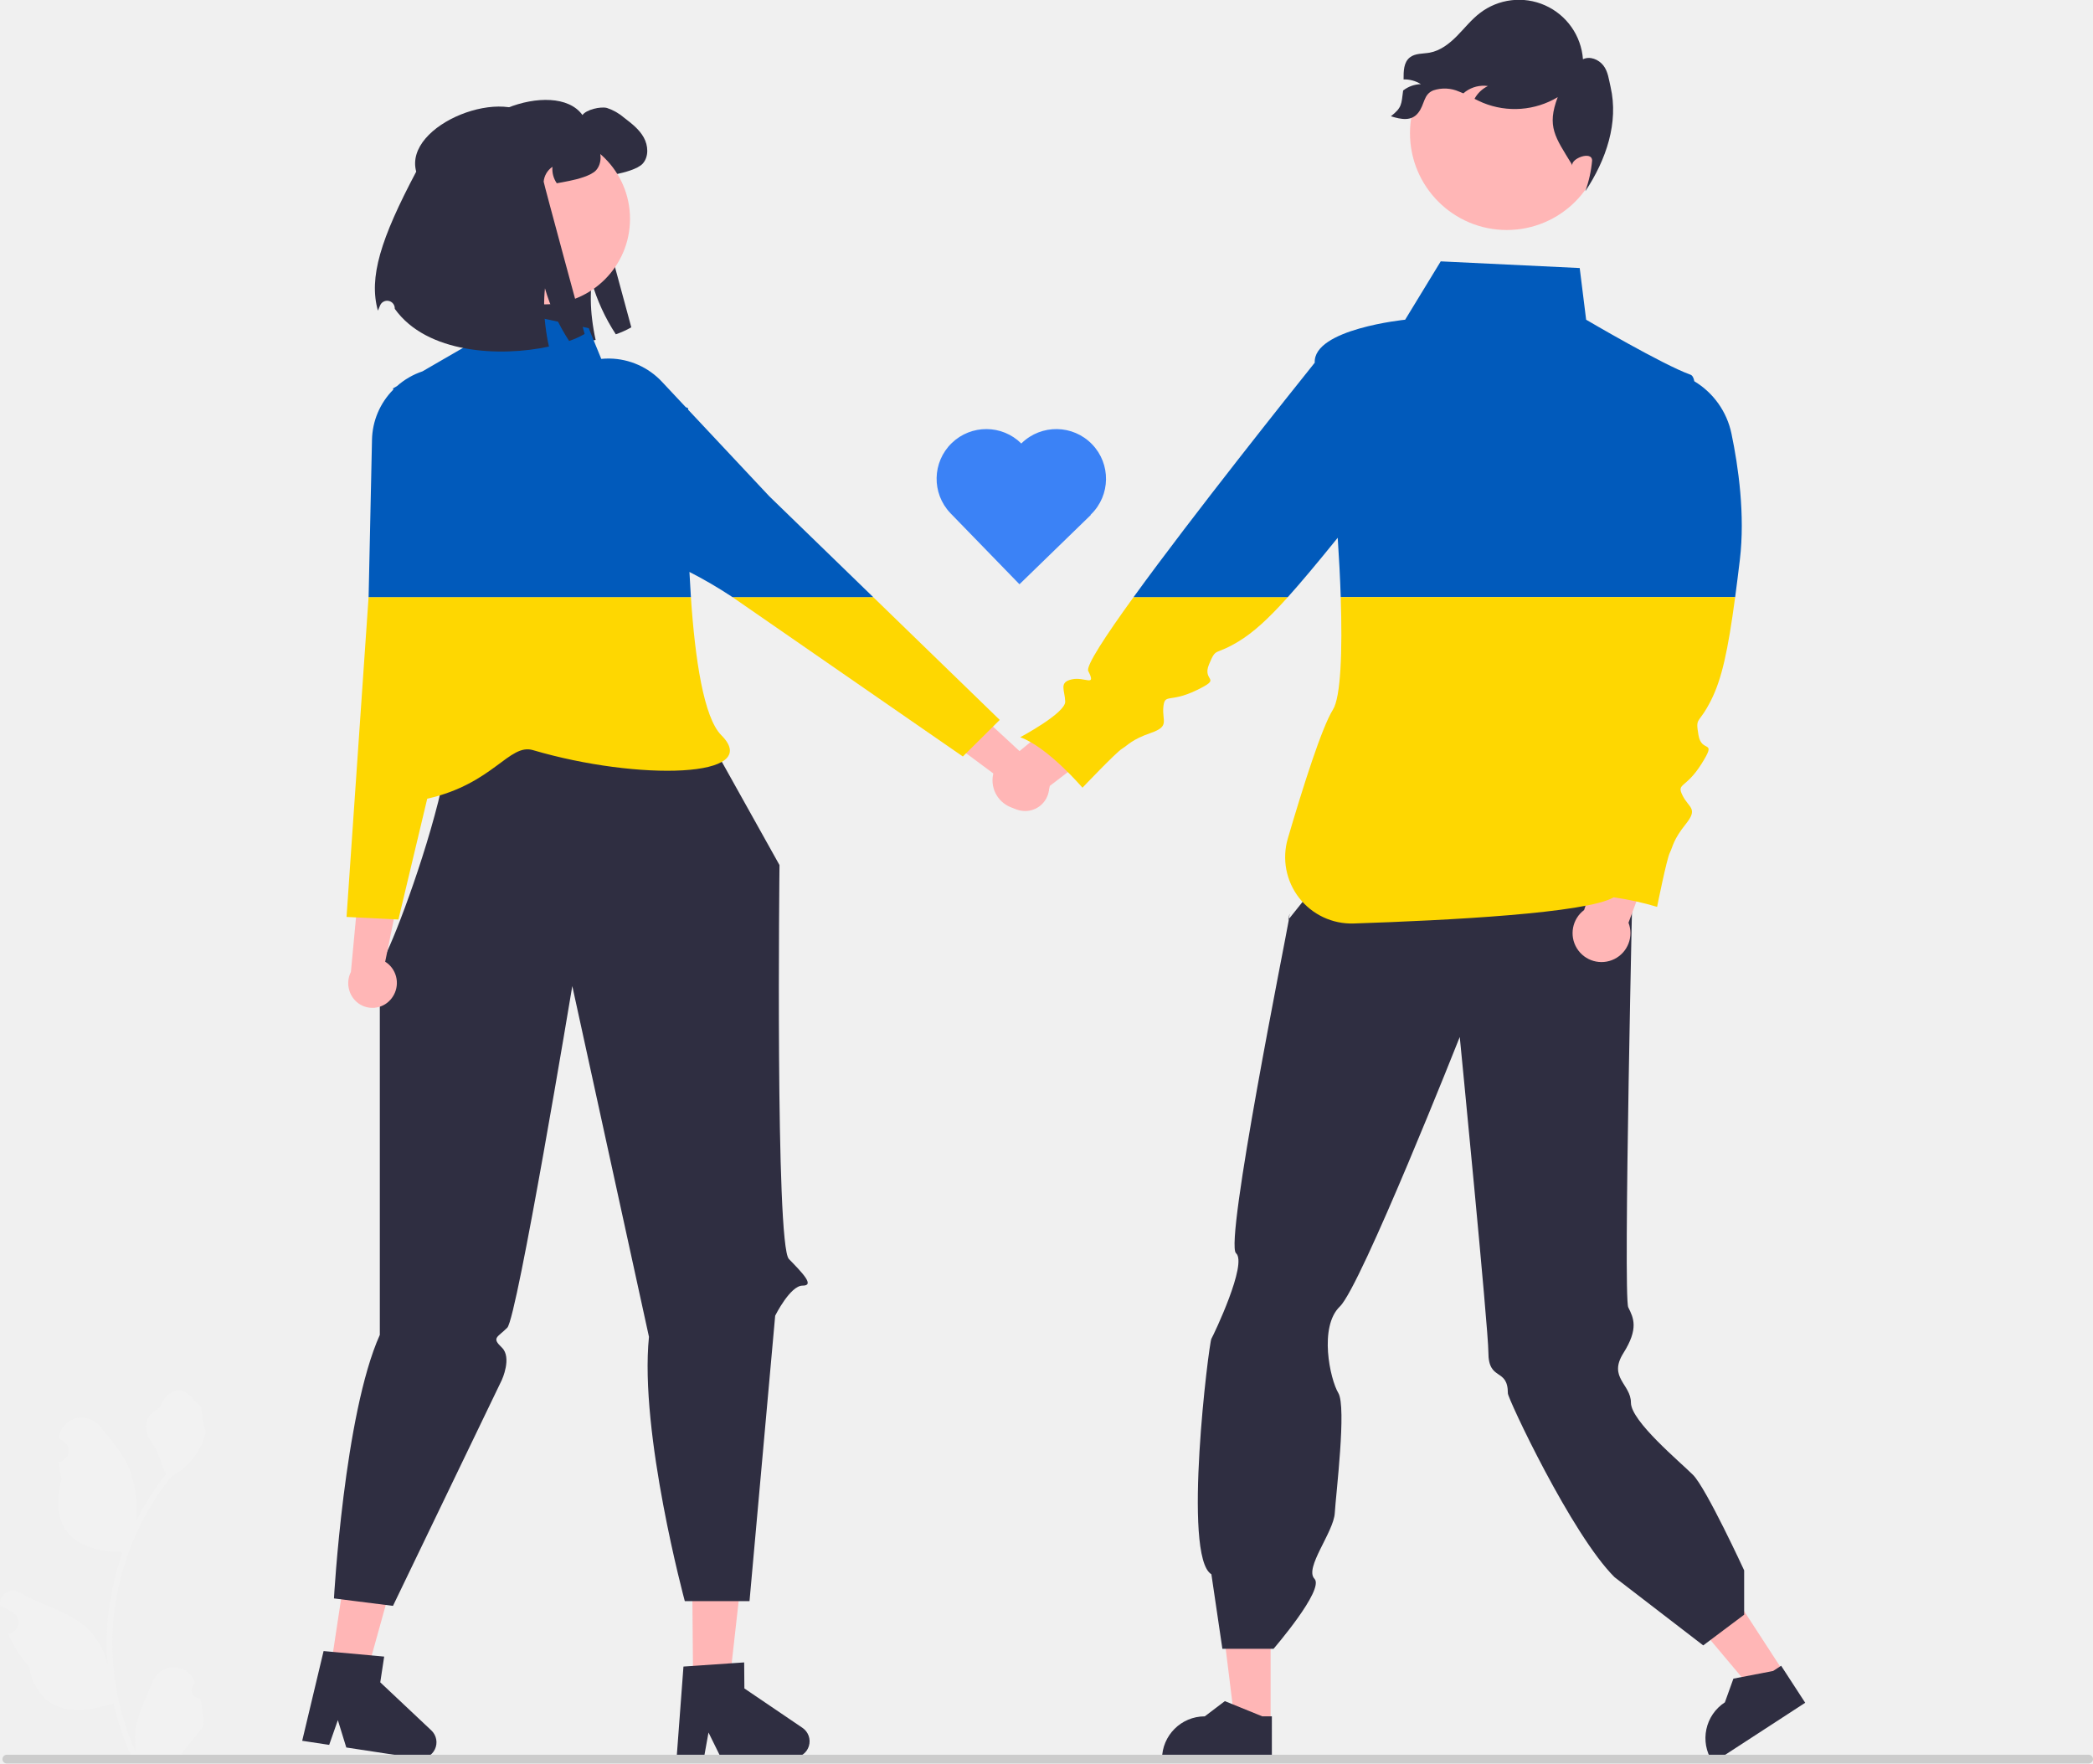
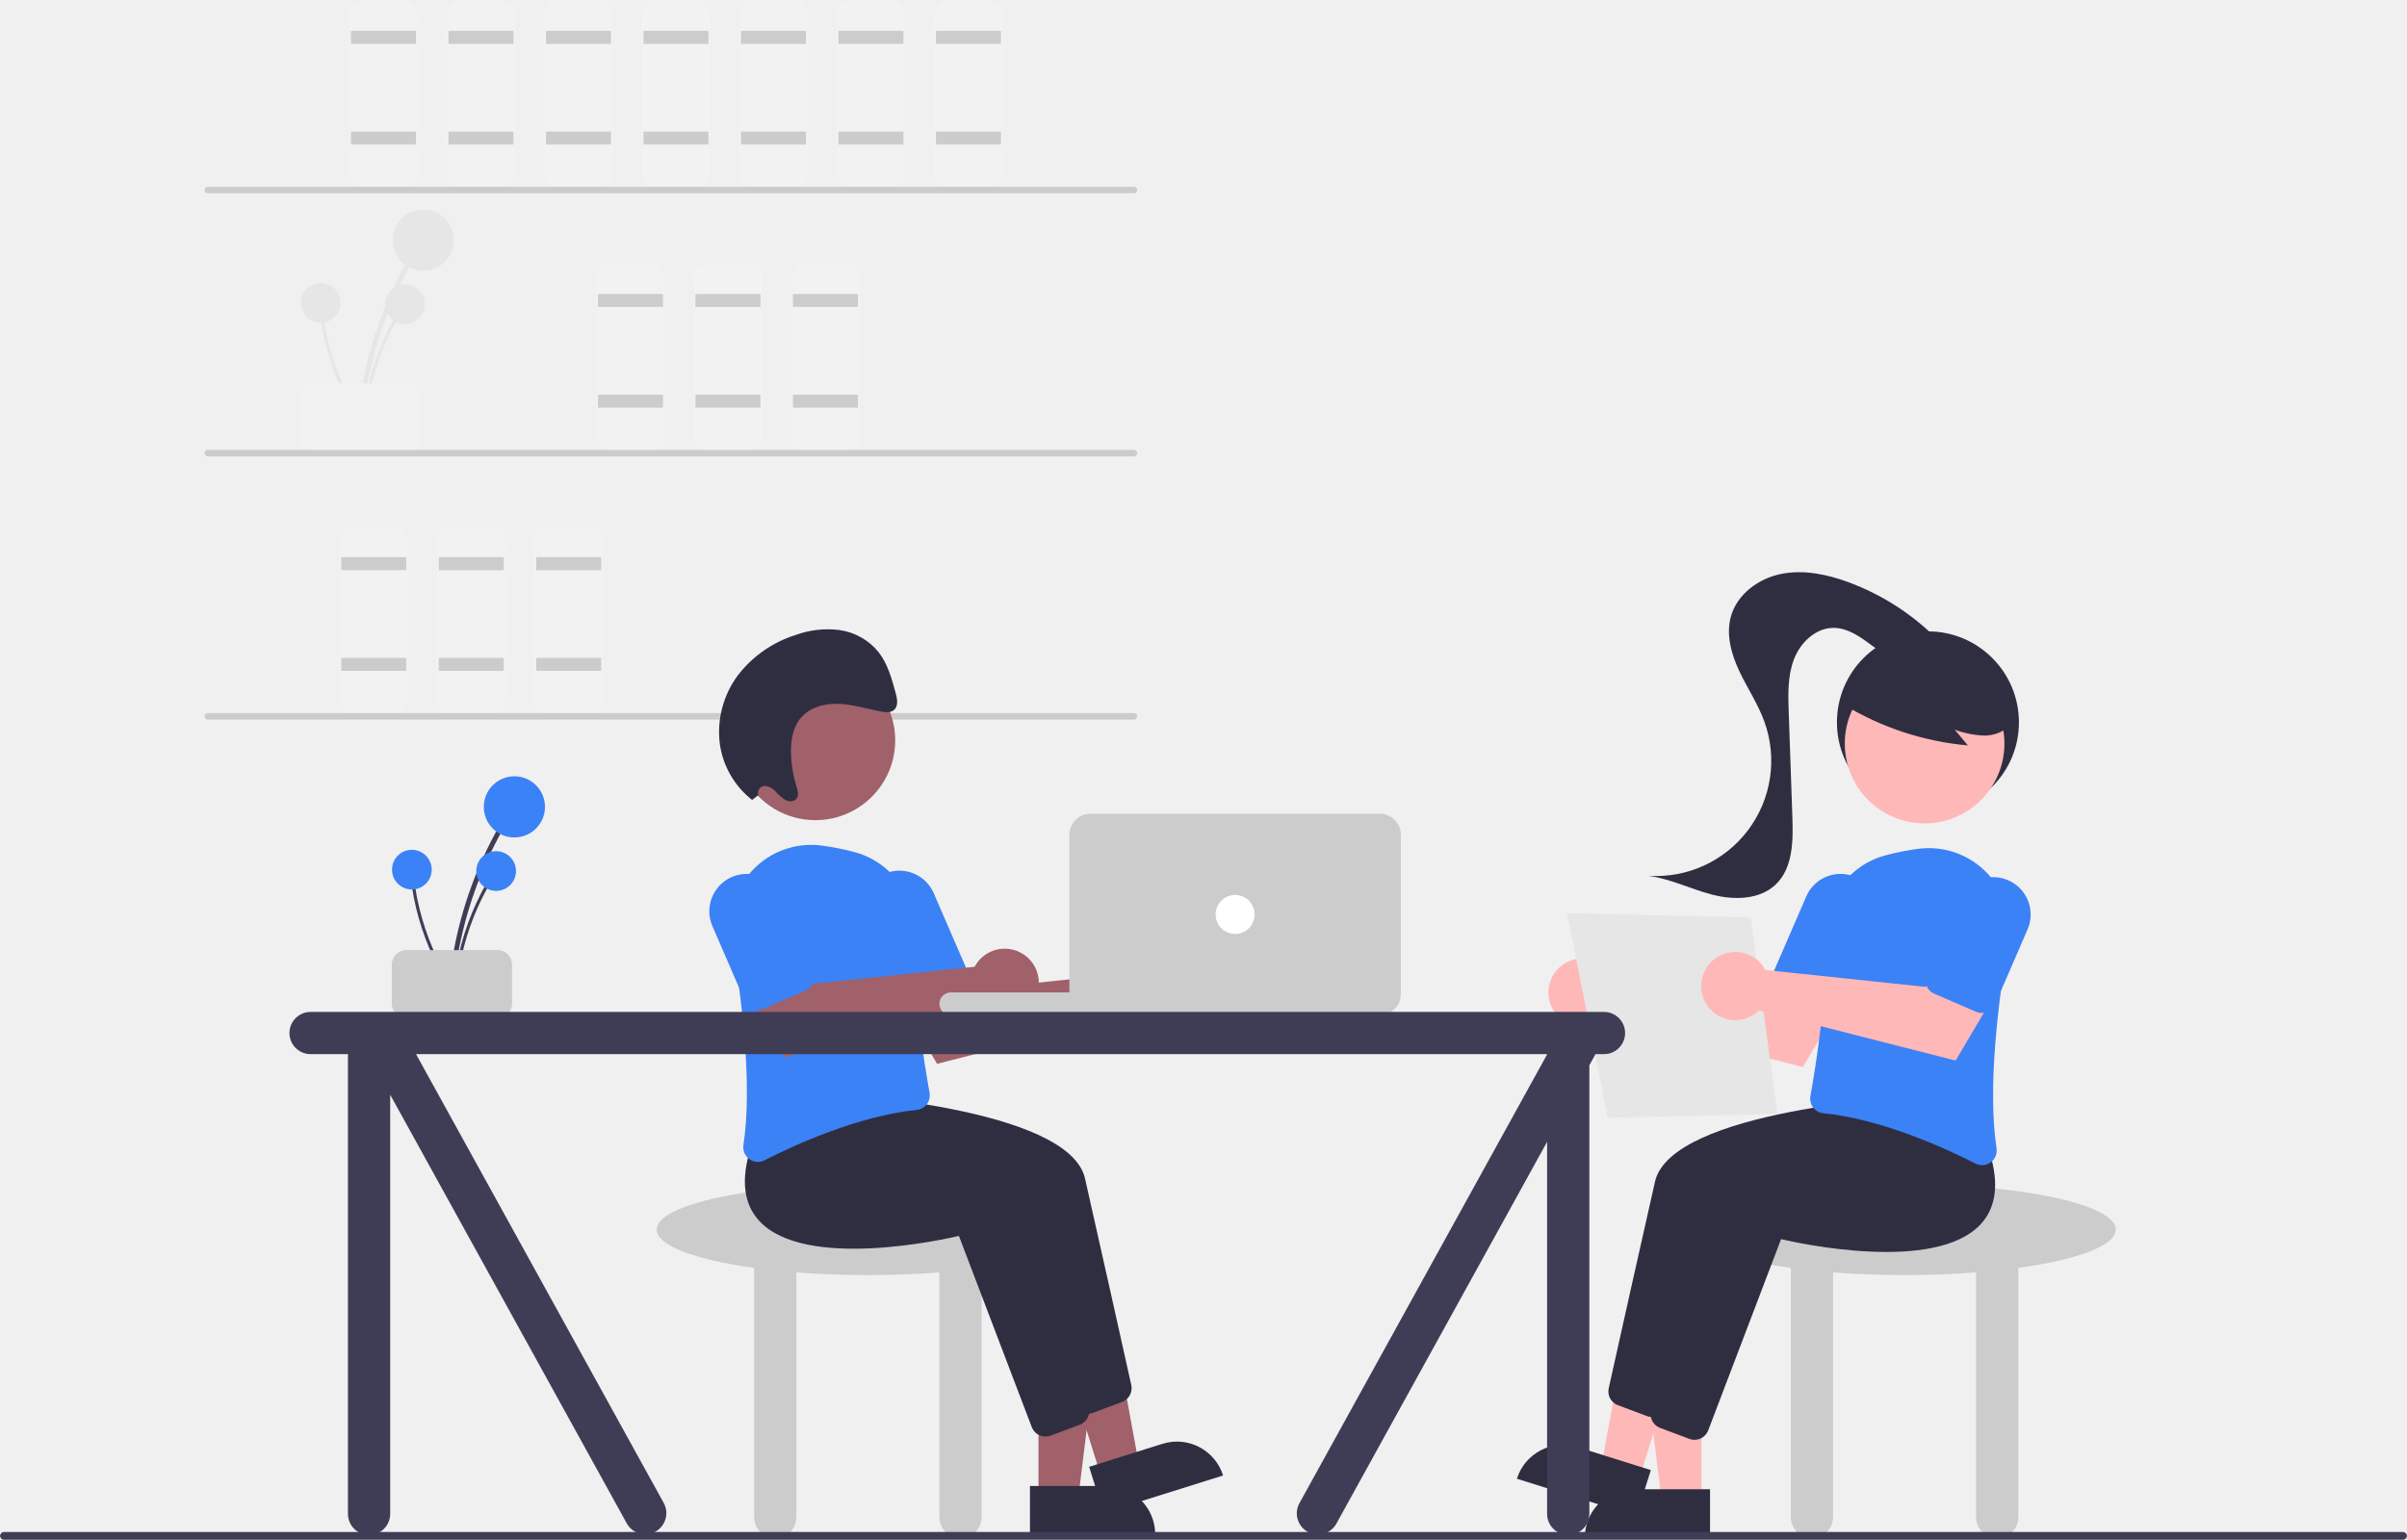
- <svg xmlns="http://www.w3.org/2000/svg" data-name="Layer 1" width="567.338" height="478.016" viewBox="0 0 567.338 478.016">
-   <path d="M441.806,255.712c-3.529-12.867,24.936-23.901,32.41-13.539,1.039-1.473,4.881-2.368,6.643-1.916a13.744,13.744,0,0,1,4.691,2.675c1.988,1.527,4.049,3.109,5.269,5.305,1.229,2.187,1.419,5.17-.235,7.068-1.311,1.509-5.179,2.485-7.149,2.883-1.374.28-2.531.506-3.525.669a6.739,6.739,0,0,1-1.175-4.456,5.47,5.47,0,0,0-2.386,4.013c-.027.334,11.108,41.304,11.108,41.304a24.287,24.287,0,0,1-4.203,1.889,52.848,52.848,0,0,1-6.553-14.28,45.762,45.762,0,0,0,.127,10.168,55.948,55.948,0,0,0,.958,5.631c-13.232,2.856-33.133,1.916-41.792-10.231l-.004-.151a2.067,2.067,0,0,0-3.993-.721c-.21.536-.403 1-.576,1.369C428.9,284.371,432.163,273.932,441.806,255.712Z" transform="translate(-316.3312 -210.9919)" fill="#2f2e41" />
-   <polygon points="187.875 456.283 197.734 456.2 202.098 417.287 187.548 417.41 187.875 456.283" fill="#ffb6b6" />
-   <path d="M533.853,679.343,518.108,668.663l-.059-7.055-3.386.227-10.496.724-2.573.171-1.868,24.935,7.396-.067,1.26-6.991,3.431,6.956,19.601-.164a4.408,4.408,0,0,0,2.439-8.055Z" transform="translate(-316.3312 -210.9919)" fill="#2f2e41" />
-   <polygon points="89.571 452.439 99.318 453.92 109.798 416.192 95.412 414.006 89.571 452.439" fill="#ffb6b6" />
-   <path d="M433.261,680.048l-13.853-13.042,1.06-6.975-3.379-.313-10.477-.95-2.568-.239-5.798,24.323,7.313,1.107,2.353-6.703,2.285,7.412,19.379,2.947a4.408,4.408,0,0,0,3.685-7.566Z" transform="translate(-316.3312 -210.9919)" fill="#2f2e41" />
-   <path d="M499.672,395.413l27.953,50.064s-1.166,102.965,2.549,106.784,7.078,7.244,3.715,7.213-7.434,8.153-7.434,8.153l-6.957,77.364h-17.543s-12.344-45.623-9.713-71.64l-20.782-95.077S456.528,568.188,453.837,570.879s-4.314,2.672-1.484,5.372,0,8.808,0,8.808l-29.498,61.221-16-2.018s2.774-49.979,12.433-71.435V471.432c-.728,8.693,33.303-79.296,12.493-72.691C438.365,396.651,499.672,395.413,499.672,395.413Z" transform="translate(-316.3312 -210.9919)" fill="#2f2e41" />
-   <path d="M422.318,481.805a6.821,6.821,0,0,0-.702-9.488,6.544,6.544,0,0,0-.876-.634l4.751-23.317-10.984-6.574-3.055,32.646a6.802,6.802,0,0,0,1.568,8.155,6.51,6.51,0,0,0,9.183-.651Q422.262,481.874,422.318,481.805Z" transform="translate(-316.3312 -210.9919)" fill="#ffb6b6" />
-   <path d="M593.233,430.754a6.821,6.821,0,0,1-5.816-7.529,6.543,6.543,0,0,1,.228-1.057l-19.113-14.177,3.782-12.229,24.082,22.251a6.802,6.802,0,0,1,4.281,7.116,6.51,6.51,0,0,1-7.268,5.651Q593.321,430.767,593.233,430.754Z" transform="translate(-316.3312 -210.9919)" fill="#ffb6b6" />
-   <circle cx="147.594" cy="59.322" r="23.183" fill="#ffb6b6" />
-   <path d="M437.826,245.399" transform="translate(-316.3312 -210.9919)" fill="#2f2e41" />
-   <polygon points="483.533 453.271 475.415 458.549 451.193 429.75 463.174 421.96 483.533 453.271" fill="#ffb6b6" />
-   <path d="M805.657,672.546,780.694,688.777l-.205-.316a11.59,11.59,0,0,1,3.398-16.034l.001-0,2.31-6.424,10.757-2.072,2.179-1.417Z" transform="translate(-316.3312 -210.9919)" fill="#2f2e41" />
-   <polygon points="344.417 467.102 334.734 467.101 330.128 429.753 344.419 429.754 344.417 467.102" fill="#ffb6b6" />
-   <path d="M661.089,688.195l-29.776-.001v-.377a11.59,11.59,0,0,1,11.59-11.589h.001l5.439-4.126,10.148,4.127,2.599 0Z" transform="translate(-316.3312 -210.9919)" fill="#2f2e41" />
-   <path d="M760.974,447.632l-86.829,1.909-8.607,10.758s.744-3.793.082.373-17.414,87.23-14.247,90.016-6.004,22.02-6.678,23.193-7.933,59.07,0,63.831l2.98,20.209h13.866s13.891-16.075,11.095-18.989,5.2-12.604,5.505-17.8,3.225-28.764.963-32.542-5.319-17.96.418-23.458,32.498-73.057,32.498-73.057,7.776,79.202,7.758,85.421c-.024,8.088,5.287,4.085,5.287,11.185,0,1.434,17.294,38.303,28.916,49.827l24.035,18.488,11.093-8.32v-12.018s-10.28-22.298-13.866-25.884-16.827-14.563-16.827-19.584-6.233-6.77-2.041-13.426,2.758-9.525,1.324-12.394,1.286-120.415,1.286-120.415Z" transform="translate(-316.3312 -210.9919)" fill="#2f2e41" />
-   <circle cx="408.437" cy="36.107" r="26.238" fill="#ffb6b6" />
-   <path d="M745.729,457.66l7.386-22.233,13.289,2.447-8.645,23.228a7.843,7.843,0,1,1-12.03-3.442Z" transform="translate(-316.3312 -210.9919)" fill="#ffb6b6" />
-   <path d="M592.555,414.694l18.096-14.878,9.942,9.152L600.901,424.017a7.843,7.843,0,1,1-8.346-9.323Z" transform="translate(-316.3312 -210.9919)" fill="#ffb6b6" />
-   <path d="M693.353,242.509c2.829.878,5.556,1.396,7.395-.924s1.359-4.973,4.095-6.092a9.679,9.679,0,0,1,6.989.324c.398.148.786.314,1.165.481.213-.185.425-.36.656-.527a8.337,8.337,0,0,1,6-1.461,8.18,8.18,0,0,0-3.633,3.467c.758.379,1.525.758,2.302,1.082a22.697,22.697,0,0,0,20.254-1.535c-3.032,7.987-.675,10.834,3.772,18.128l.176.425c-.444-1.913,5.371-4.123,5.371-1.35a33.125,33.125,0,0,1-1.849,8.32c5.704-8.588,9.069-18.636,6.859-28.278-.471-2.024-.684-4.197-1.969-5.842-1.285-1.636-3.651-2.598-5.519-1.673a17.396,17.396,0,0,0-27.992-12.48c-2.311,1.784-4.132,4.123-6.194,6.203s-4.502,3.975-7.386,4.493c-1.83.324-3.892.129-5.352,1.285-1.692,1.34-1.71,3.698-1.701,5.963a8.327,8.327,0,0,1,4.687,1.285,8.148,8.148,0,0,0-4.733,1.664.508.508,0,0,0-.074.055C696.172,239.328,696.375,240.133,693.353,242.509Z" transform="translate(-316.3312 -210.9919)" fill="#2f2e41" />
-   <path d="M370.59,671.321a2.269,2.269,0,0,1-1.645-3.933l.155-.618q-.031-.074-.062-.148a6.094,6.094,0,0,0-11.241.042c-1.839,4.428-4.179,8.864-4.756,13.546a18.029,18.029,0,0,0,.316,6.2,72.281,72.281,0,0,1-6.575-30.021,69.764,69.764,0,0,1,.433-7.783q.358-3.178.995-6.31a73.119,73.119,0,0,1,14.5-30.99,19.459,19.459,0,0,0,8.093-8.397,14.843,14.843,0,0,0,1.35-4.056c-.394.052-1.486-5.949-1.188-6.317-.549-.833-1.532-1.247-2.131-2.06-2.982-4.043-7.091-3.337-9.236,2.157-4.582,2.313-4.627,6.148-1.815,9.837,1.789,2.347,2.035,5.522,3.604,8.035-.162.207-.329.407-.491.614a73.591,73.591,0,0,0-7.681,12.169,30.592,30.592,0,0,0-1.826-14.21c-1.748-4.217-5.025-7.769-7.91-11.415a6.279,6.279,0,0,0-11.184,3.083q-.009.081-.017.161.643.363,1.259.77a3.078,3.078,0,0,1-1.241,5.602l-.063.01a30.626,30.626,0,0,0,.807,4.579c-3.702,14.316,4.29,19.53,15.701,19.764.252.129.497.258.749.381a75.115,75.115,0,0,0-4.043,19.028,71.243,71.243,0,0,0,.052,11.503l-.019-.136a18.826,18.826,0,0,0-6.427-10.87c-4.946-4.063-11.933-5.559-17.268-8.824a3.533,3.533,0,0,0-5.411,3.437l.022.143a20.677,20.677,0,0,1,2.319,1.117q.643.363,1.259.77a3.078,3.078,0,0,1-1.241,5.602l-.063.01c-.045.006-.084.013-.129.019a30.654,30.654,0,0,0,5.639,8.829c2.315,12.497,12.256,13.683,22.89,10.044h.006a75.093,75.093,0,0,0,5.044,14.726h18.02c.065-.2.123-.407.181-.607a20.474,20.474,0,0,1-4.986-.297c1.337-1.641,2.674-3.294,4.011-4.935a1.121,1.121,0,0,0,.084-.097c.678-.84,1.363-1.673,2.041-2.512l0-.001a29.99,29.99,0,0,0-.879-7.64Z" transform="translate(-316.3312 -210.9919)" fill="#f2f2f2" />
-   <path d="M316.999,687.818a1.186,1.186,0,0,0,1.19,1.19h564.29a1.19,1.19,0,1,0,0-2.38h-564.29A1.187,1.187,0,0,0,316.999,687.818Z" transform="translate(-316.3312 -210.9919)" fill="#ccc" />
-   <path d="M503.213,366.022c.111,2.279.242,4.56.394,6.82h11.261l-.161-.111A121.192,121.192,0,0,0,503.213,366.022Z" transform="translate(-316.3312 -210.9919)" fill="none" />
-   <path d="M410.267,459.537l14.065.698,7.806-32.744c17.946-4.035,22.203-15.069,28.655-13.17,28.622,8.426,62.638,7.533,51.062-4.042-4.746-4.746-7.11-20.5-8.248-37.437h-87.366Z" transform="translate(-316.3312 -210.9919)" fill="#fed701" />
-   <polygon points="198.537 161.851 260.993 205.057 270.992 195.141 236.689 161.851 198.537 161.851" fill="#fed701" />
-   <path d="M524.86,345.514,502.855,322.038c.007-.246.012-.386.012-.386l-.671-.317-6.401-6.829a19.867,19.867,0,0,0-14.211-6.326,20.389,20.389,0,0,0-2.273.092l-3.397-8.322-28.416-6.028-5.642,11.357-11.017,6.378a19.901,19.901,0,0,0-6.907,3.999l-1.076.623.08.327a19.838,19.838,0,0,0-5.77,13.604l-.914,42.49-.01.142h87.366c-.152-2.26-.283-4.541-.394-6.82a121.192,121.192,0,0,1,11.495,6.709l.161.111h38.152Z" transform="translate(-316.3312 -210.9919)" fill="#015abb" />
-   <path d="M611.318,392.877c2.271,4.488-.919,1.46-4.488,2.271-3.569.811-1.839,2.92-1.758,6.029s-12.194,9.652-12.194,9.652c7.489,2.677,16.87,13.681,16.87,13.681s9.085-9.571,10.734-10.571c1.649-1,2.569-2.46,7.787-4.272,5.218-1.811,3.028-3.19,3.407-7.029.379-3.839,1.649-1,8.976-4.542s1.379-2.19,3.407-7.029c2.028-4.84,1.379-2.19,7.976-6.191,3.965-2.405,7.904-5.937,13.384-12.033H623.607C615.895,383.496,610.644,391.544,611.318,392.877Z" transform="translate(-316.3312 -210.9919)" fill="#fed701" />
-   <path d="M787.938,362.778c1.465-12.211-.388-25.251-2.272-34.267a21.716,21.716,0,0,0-10.058-14.167c-.191-.979-.531-1.606-1.052-1.791-7.458-2.651-28.277-14.899-28.277-14.899l-1.745-14.006L706.86,281.837l-9.64,15.816s-24.972,2.51-24.509,11.652c-6.048,7.543-32.968,41.249-49.104,63.538h41.813c3.637-4.046,7.953-9.219,13.41-15.949.037-.046.072-.093.109-.139.367,5.456.649,10.914.817,16.088H786.67C787.076,369.808,787.494,366.474,787.938,362.778Z" transform="translate(-316.3312 -210.9919)" fill="#015abb" />
-   <path d="M786.67,372.843H679.756c.477,14.703.022,27.101-2.118,30.515-3.004,4.792-8.089,20.829-12.222,34.91a17.995,17.995,0,0,0,17.859,23.046c25.642-.845,63.164-2.802,70.477-7.093a81.014,81.014,0,0,1,11.758,2.584s2.588-12.94,3.45-14.665c.863-1.725.863-3.45,4.313-7.764,3.451-4.313.863-4.313-.863-7.764-1.725-3.45.863-1.725,5.176-8.626,4.313-6.901,0-2.588-.863-7.764-.863-5.176,0-2.588,3.451-9.489C783.033,395.016,784.708,387.513,786.67,372.843Z" transform="translate(-316.3312 -210.9919)" fill="#fed701" />
-   <path d="M429.153,257.519c-3.529-12.867,24.936-23.901,32.41-13.539,1.039-1.473,4.881-2.368,6.643-1.916a13.744,13.744,0,0,1,4.691,2.675c1.988,1.527,4.049,3.109,5.269,5.305,1.229,2.187,1.419,5.17-.235,7.068-1.311,1.509-5.179,2.485-7.149,2.883-1.374.28-2.531.506-3.525.669a6.739,6.739,0,0,1-1.175-4.456,5.47,5.47,0,0,0-2.386,4.013c-.027.334,11.108,41.304,11.108,41.304a24.287,24.287,0,0,1-4.203,1.889,52.848,52.848,0,0,1-6.553-14.28,45.762,45.762,0,0,0,.127,10.168,55.95,55.95,0,0,0,.958,5.631c-13.232,2.856-33.133,1.916-41.792-10.231l-.004-.151a2.067,2.067,0,0,0-3.993-.721c-.21.536-.403 1-.576,1.369C416.247,286.179,419.51,275.74,429.153,257.519Z" transform="translate(-316.3312 -210.9919)" fill="#2f2e41" />
-   <path d="M593.272,331.109l0,0c-.034.033-.065.067-.098.1a13.472,13.472,0,0,0-18.874-.102l0,0a13.472,13.472,0,0,0-.401,18.921l-.003.003.126.13,0,0,18.649,19.202L612.003,350.587l-.054-.055c.032-.031.066-.06.099-.091l0,0a13.474,13.474,0,0,0,.278-19.054l0,0A13.474,13.474,0,0,0,593.272,331.109Z" transform="translate(-316.3312 -210.9919)" fill="#3b82f6" />
+ <svg xmlns="http://www.w3.org/2000/svg" data-name="Layer 1" width="740.675" height="473.949" viewBox="0 0 740.675 473.949">
+   <path d="M341.173,342.449a122.042,122.042,0,0,1,10.101-38.517q2.28-5.092,5.018-9.961a.744.744,0,0,0-1.284-.75,123.728,123.728,0,0,0-13.768,37.982q-1.034,5.584-1.554,11.246c-.088.952,1.399.946,1.486,0Z" transform="translate(-229.6623 -213.0257)" fill="#e6e6e6" />
+   <circle cx="130.23" cy="73.914" r="9.414" fill="#e6e6e6" />
+   <path d="M342.136,342.699a79.174,79.174,0,0,1,6.553-24.988q1.479-3.304,3.255-6.462a.483.483,0,0,0-.833-.487,80.268,80.268,0,0,0-8.932,24.641q-.671,3.622-1.008,7.296c-.057.618.908.614.964,0Z" transform="translate(-229.6623 -213.0257)" fill="#e6e6e6" />
+   <circle cx="124.618" cy="93.662" r="6.108" fill="#e6e6e6" />
+   <path d="M340.919,342.122a79.174,79.174,0,0,1-10.202-23.733q-.866-3.515-1.408-7.097a.483.483,0,0,0-.956.128,80.269,80.269,0,0,0,8.113,24.922q1.699,3.269,3.693,6.373c.335.522,1.093-.074.76-.593Z" transform="translate(-229.6623 -213.0257)" fill="#e6e6e6" />
+   <circle cx="98.683" cy="93.233" r="6.108" fill="#e6e6e6" />
+   <path d="M322.169,347.526v-12a4.505,4.505,0,0,1,4.5-4.5h28a4.505,4.505,0,0,1,4.5,4.5v12a4.505,4.505,0,0,1-4.5,4.5h-28A4.505,4.505,0,0,1,322.169,347.526Z" transform="translate(-229.6623 -213.0257)" fill="#f2f2f2" style="isolation:isolate" />
+   <path d="M353.669,271.026h-12a4.505,4.505,0,0,1-4.5-4.5v-49a4.505,4.505,0,0,1,4.5-4.5h12a4.505,4.505,0,0,1,4.5,4.5v49A4.505,4.505,0,0,1,353.669,271.026Z" transform="translate(-229.6623 -213.0257)" fill="#f2f2f2" style="isolation:isolate" />
+   <rect x="108.007" y="9.5" width="20" height="4" fill="#ccc" />
+   <rect x="108.007" y="40.5" width="20" height="4" fill="#ccc" />
+   <path d="M383.669,271.026h-12a4.505,4.505,0,0,1-4.5-4.5v-49a4.505,4.505,0,0,1,4.5-4.5h12a4.505,4.505,0,0,1,4.5,4.5v49A4.505,4.505,0,0,1,383.669,271.026Z" transform="translate(-229.6623 -213.0257)" fill="#f2f2f2" style="isolation:isolate" />
+   <rect x="138.007" y="9.5" width="20" height="4" fill="#ccc" />
+   <rect x="138.007" y="40.5" width="20" height="4" fill="#ccc" />
+   <path d="M413.669,271.026h-12a4.505,4.505,0,0,1-4.5-4.5v-49a4.505,4.505,0,0,1,4.5-4.5h12a4.505,4.505,0,0,1,4.5,4.5v49A4.505,4.505,0,0,1,413.669,271.026Z" transform="translate(-229.6623 -213.0257)" fill="#f2f2f2" style="isolation:isolate" />
+   <rect x="168.007" y="9.5" width="20" height="4" fill="#ccc" />
+   <rect x="168.007" y="40.5" width="20" height="4" fill="#ccc" />
+   <path d="M429.669,352.026h-12a4.505,4.505,0,0,1-4.5-4.5v-49a4.505,4.505,0,0,1,4.5-4.5h12a4.505,4.505,0,0,1,4.5,4.5v49A4.505,4.505,0,0,1,429.669,352.026Z" transform="translate(-229.6623 -213.0257)" fill="#f2f2f2" style="isolation:isolate" />
+   <rect x="184.007" y="90.5" width="20" height="4" fill="#ccc" />
+   <rect x="184.007" y="121.5" width="20" height="4" fill="#ccc" />
+   <path d="M459.669,352.026h-12a4.505,4.505,0,0,1-4.5-4.5v-49a4.505,4.505,0,0,1,4.5-4.5h12a4.505,4.505,0,0,1,4.5,4.5v49A4.505,4.505,0,0,1,459.669,352.026Z" transform="translate(-229.6623 -213.0257)" fill="#f2f2f2" style="isolation:isolate" />
+   <rect x="214.007" y="90.5" width="20" height="4" fill="#ccc" />
+   <rect x="214.007" y="121.5" width="20" height="4" fill="#ccc" />
+   <path d="M489.669,352.026h-12a4.505,4.505,0,0,1-4.5-4.5v-49a4.505,4.505,0,0,1,4.5-4.5h12a4.505,4.505,0,0,1,4.5,4.5v49A4.505,4.505,0,0,1,489.669,352.026Z" transform="translate(-229.6623 -213.0257)" fill="#f2f2f2" style="isolation:isolate" />
+   <rect x="244.007" y="90.5" width="20" height="4" fill="#ccc" />
+   <rect x="244.007" y="121.5" width="20" height="4" fill="#ccc" />
+   <path d="M350.669,433.026h-12a4.505,4.505,0,0,1-4.5-4.5v-49a4.505,4.505,0,0,1,4.5-4.5h12a4.505,4.505,0,0,1,4.5,4.5v49A4.505,4.505,0,0,1,350.669,433.026Z" transform="translate(-229.6623 -213.0257)" fill="#f2f2f2" style="isolation:isolate" />
+   <rect x="105.007" y="171.5" width="20" height="4" fill="#ccc" />
+   <rect x="105.007" y="202.5" width="20" height="4" fill="#ccc" />
+   <path d="M380.669,433.026h-12a4.505,4.505,0,0,1-4.5-4.5v-49a4.505,4.505,0,0,1,4.5-4.5h12a4.505,4.505,0,0,1,4.5,4.5v49A4.505,4.505,0,0,1,380.669,433.026Z" transform="translate(-229.6623 -213.0257)" fill="#f2f2f2" style="isolation:isolate" />
+   <rect x="135.007" y="171.5" width="20" height="4" fill="#ccc" />
+   <rect x="135.007" y="202.5" width="20" height="4" fill="#ccc" />
+   <path d="M410.669,433.026h-12a4.505,4.505,0,0,1-4.5-4.5v-49a4.505,4.505,0,0,1,4.5-4.5h12a4.505,4.505,0,0,1,4.5,4.5v49A4.505,4.505,0,0,1,410.669,433.026Z" transform="translate(-229.6623 -213.0257)" fill="#f2f2f2" style="isolation:isolate" />
+   <rect x="165.007" y="171.5" width="20" height="4" fill="#ccc" />
+   <rect x="165.007" y="202.5" width="20" height="4" fill="#ccc" />
+   <path d="M443.669,271.026h-12a4.505,4.505,0,0,1-4.5-4.5v-49a4.505,4.505,0,0,1,4.5-4.5h12a4.505,4.505,0,0,1,4.5,4.5v49A4.505,4.505,0,0,1,443.669,271.026Z" transform="translate(-229.6623 -213.0257)" fill="#f2f2f2" style="isolation:isolate" />
+   <rect x="198.007" y="9.5" width="20" height="4" fill="#ccc" />
+   <rect x="198.007" y="40.5" width="20" height="4" fill="#ccc" />
+   <path d="M473.669,271.026h-12a4.505,4.505,0,0,1-4.5-4.5v-49a4.505,4.505,0,0,1,4.5-4.5h12a4.505,4.505,0,0,1,4.5,4.5v49A4.505,4.505,0,0,1,473.669,271.026Z" transform="translate(-229.6623 -213.0257)" fill="#f2f2f2" style="isolation:isolate" />
+   <rect x="228.007" y="9.5" width="20" height="4" fill="#ccc" />
+   <rect x="228.007" y="40.5" width="20" height="4" fill="#ccc" />
+   <path d="M503.669,271.026h-12a4.505,4.505,0,0,1-4.5-4.5v-49a4.505,4.505,0,0,1,4.5-4.5h12a4.505,4.505,0,0,1,4.5,4.5v49A4.505,4.505,0,0,1,503.669,271.026Z" transform="translate(-229.6623 -213.0257)" fill="#f2f2f2" style="isolation:isolate" />
+   <rect x="258.007" y="9.5" width="20" height="4" fill="#ccc" />
+   <rect x="258.007" y="40.5" width="20" height="4" fill="#ccc" />
+   <path d="M533.669,271.026h-12a4.505,4.505,0,0,1-4.5-4.5v-49a4.505,4.505,0,0,1,4.5-4.5h12a4.505,4.505,0,0,1,4.5,4.5v49A4.505,4.505,0,0,1,533.669,271.026Z" transform="translate(-229.6623 -213.0257)" fill="#f2f2f2" style="isolation:isolate" />
+   <rect x="288.007" y="9.5" width="20" height="4" fill="#ccc" />
+   <rect x="288.007" y="40.5" width="20" height="4" fill="#ccc" />
+   <path d="M578.61,272.526h-285a1,1,0,0,1,0-2h285a1,1,0,0,1,0,2Z" transform="translate(-229.6623 -213.0257)" fill="#ccc" />
+   <path d="M578.61,353.526h-285a1,1,0,0,1,0-2h285a1,1,0,0,1,0,2Z" transform="translate(-229.6623 -213.0257)" fill="#ccc" />
+   <path d="M578.61,434.526h-285a1,1,0,0,1,0-2h285a1,1,0,0,1,0,2Z" transform="translate(-229.6623 -213.0257)" fill="#ccc" />
+   <path d="M561.732,591.508c0-7.732-29.102-14-65-14s-65,6.268-65,14c0,4.955,11.964,9.306,30,11.794V680.008a6.5,6.5,0,0,0,13,0V604.684c6.872.532,14.277.824,22,.824s15.128-.292,22-.824v75.324a6.5,6.5,0,0,0,13,0V603.302C549.768,600.814,561.732,596.463,561.732,591.508Z" transform="translate(-229.6623 -213.0257)" fill="#ccc" />
+   <polygon points="319.563 460.906 331.823 460.906 337.655 413.618 319.561 413.618 319.563 460.906" fill="#a0616a" />
+   <path d="M546.598,670.428h38.531a0,0,0,0,1,0,0v14.887a0,0,0,0,1,0,0H561.485a14.887,14.887,0,0,1-14.887-14.887v0A0,0,0,0,1,546.598,670.428Z" transform="translate(902.0962 1142.692) rotate(179.9974)" fill="#2f2e41" />
+   <polygon points="338.701 454.064 350.398 450.393 341.806 403.528 324.542 408.945 338.701 454.064" fill="#a0616a" />
+   <path d="M566.152,658.424h38.531a0,0,0,0,1,0,0v14.887a0,0,0,0,1,0,0H581.039a14.887,14.887,0,0,1-14.887-14.887v0A0,0,0,0,1,566.152,658.424Z" transform="translate(1113.688 912.876) rotate(162.5774)" fill="#2f2e41" />
+   <path d="M560.161,645.324l-22.427-58.871c-5.031,1.182-47.227,10.519-61.359-4.528-4.843-5.157-5.788-12.629-2.808-22.208l8.248-10.364.256.014c3.118.164,76.435,4.273,81.461,26.389,4.238,18.645,11.977,53.405,14.247,63.615a4.516,4.516,0,0,1-2.814,5.184l-9.019,3.382a4.462,4.462,0,0,1-1.572.286A4.513,4.513,0,0,1,560.161,645.324Z" transform="translate(-229.6623 -213.0257)" fill="#2f2e41" />
+   <path d="M547.161,652.324l-22.427-58.871c-5.032,1.182-47.227,10.518-61.359-4.528-4.843-5.157-5.788-12.629-2.808-22.208l8.248-10.364.256.014c3.118.164,76.435,4.273,81.461,26.389,4.238,18.645,11.977,53.405,14.247,63.615a4.516,4.516,0,0,1-2.814,5.184l-9.019,3.382a4.462,4.462,0,0,1-1.572.286A4.513,4.513,0,0,1,547.161,652.324Z" transform="translate(-229.6623 -213.0257)" fill="#2f2e41" />
+   <path d="M577.469,511.202a10.527,10.527,0,0,0-.885,1.402l-49.32,5.196-7.1-9.734-16.091,8.794,13.944,23.621,60.487-15.423a10.496,10.496,0,1,0-1.036-13.857Z" transform="translate(-229.6623 -213.0257)" fill="#a0616a" />
+   <path d="M460.25,569.825a4.507,4.507,0,0,1-1.819-4.349c2.782-18.343-.419-44.619-3.595-63.433a24.795,24.795,0,0,1,27.559-28.762,79.865,79.865,0,0,1,9.913,1.954h0a24.596,24.596,0,0,1,18.582,24.468c-.475,18.154,3.211,40.806,4.818,49.701a4.519,4.519,0,0,1-.834,3.511,4.392,4.392,0,0,1-3.095,1.75c-17.808,1.817-37.012,10.502-46.875,15.517a4.501,4.501,0,0,1-2.05.501A4.429,4.429,0,0,1,460.25,569.825Z" transform="translate(-229.6623 -213.0257)" fill="#3b82f6" />
+   <path d="M508.321,522.514a4.471,4.471,0,0,1-2.474-2.397l-9.931-22.942a11.5,11.5,0,1,1,21.107-9.136l9.932,22.942a4.506,4.506,0,0,1-2.342,5.917l-12.848,5.562a4.469,4.469,0,0,1-3.444.055Z" transform="translate(-229.6623 -213.0257)" fill="#3b82f6" />
+   <path d="M530.469,509.202a10.527,10.527,0,0,0-.885,1.402l-49.32,5.196-7.1-9.734-16.091,8.794,13.944,23.621,60.487-15.423a10.496,10.496,0,1,0-1.036-13.857Z" transform="translate(-229.6623 -213.0257)" fill="#a0616a" />
+   <path d="M461.321,523.514a4.471,4.471,0,0,1-2.474-2.397l-9.931-22.942a11.5,11.5,0,1,1,21.107-9.136l9.932,22.942a4.506,4.506,0,0,1-2.342,5.917l-12.848,5.562a4.469,4.469,0,0,1-3.444.055Z" transform="translate(-229.6623 -213.0257)" fill="#3b82f6" />
+   <circle cx="250.906" cy="227.891" r="24.561" fill="#a0616a" />
+   <path d="M463.008,457.773a2.135,2.135,0,0,1,1.856-2.819,4.93,4.93,0,0,1,3.476,1.715,13.834,13.834,0,0,0,3.071,2.637c1.188.599,2.8.514,3.477-.628.636-1.072.2-2.508-.185-3.753a36.907,36.907,0,0,1-1.63-9.77c-.111-3.7.411-7.562,2.46-10.448,2.644-3.725,7.371-5.139,11.845-5.036s8.875,1.484,13.307,2.357c1.53.301,3.328.455,4.352-.73,1.088-1.261.688-3.301.226-5.004-1.201-4.417-2.475-8.985-5.265-12.552a18.898,18.898,0,0,0-12.061-6.79,28.938,28.938,0,0,0-13.462,1.528,36.096,36.096,0,0,0-17.683,12.319,29.236,29.236,0,0,0-5.578,21.6,26.667,26.667,0,0,0,9.886,16.855Z" transform="translate(-229.6623 -213.0257)" fill="#2f2e41" />
+   <path d="M369.228,516.902a122.042,122.042,0,0,1,10.101-38.517q2.28-5.092,5.018-9.961a.744.744,0,0,0-1.284-.75,123.728,123.728,0,0,0-13.768,37.982q-1.034,5.584-1.554,11.246c-.088.952,1.399.946,1.486,0Z" transform="translate(-229.6623 -213.0257)" fill="#3f3d56" />
+   <circle cx="158.285" cy="248.368" r="9.414" fill="#3b82f6" />
+   <path d="M370.191,517.152a79.174,79.174,0,0,1,6.553-24.988q1.479-3.304,3.255-6.462a.483.483,0,0,0-.833-.487,80.268,80.268,0,0,0-8.932,24.641q-.671,3.622-1.008,7.296c-.057.618.908.614.964,0Z" transform="translate(-229.6623 -213.0257)" fill="#3f3d56" />
+   <circle cx="152.673" cy="268.115" r="6.108" fill="#3b82f6" />
+   <path d="M368.974,516.576a79.174,79.174,0,0,1-10.202-23.733q-.866-3.515-1.408-7.097a.483.483,0,0,0-.956.128,80.269,80.269,0,0,0,8.113,24.922q1.699,3.269,3.693,6.373c.335.522,1.093-.074.76-.593Z" transform="translate(-229.6623 -213.0257)" fill="#3f3d56" />
+   <circle cx="126.738" cy="267.687" r="6.108" fill="#3b82f6" />
+   <path d="M350.224,521.979v-12a4.505,4.505,0,0,1,4.5-4.5h28a4.505,4.505,0,0,1,4.5,4.5v12a4.505,4.505,0,0,1-4.5,4.5h-28A4.505,4.505,0,0,1,350.224,521.979Z" transform="translate(-229.6623 -213.0257)" fill="#ccc" />
+   <rect x="289.07" y="305.482" width="86" height="7" rx="3.5" fill="#ccc" />
+   <path d="M654.232,525.508h-89a6.507,6.507,0,0,1-6.5-6.5v-49a6.507,6.507,0,0,1,6.5-6.5h89a6.507,6.507,0,0,1,6.5,6.5v49A6.507,6.507,0,0,1,654.232,525.508Z" transform="translate(-229.6623 -213.0257)" fill="#ccc" />
+   <circle cx="380.07" cy="281.482" r="6" fill="#fff" />
+   <path d="M880.732,591.508c0-7.732-29.102-14-65-14s-65,6.268-65,14c0,4.955,11.964,9.306,30,11.794V680.008a6.5,6.5,0,0,0,13,0V604.684c6.872.532,14.277.824,22,.824s15.128-.292,22-.824v75.324a6.5,6.5,0,0,0,13,0V603.302C868.768,600.814,880.732,596.463,880.732,591.508Z" transform="translate(-229.6623 -213.0257)" fill="#ccc" />
+   <circle cx="593.257" cy="222.34" r="28" fill="#2f2e41" />
+   <polygon points="523.577 461.906 511.317 461.906 505.485 414.618 523.579 414.618 523.577 461.906" fill="#ffb8b8" />
+   <path d="M502.56,458.403h23.644a0,0,0,0,1,0,0v14.887a0,0,0,0,1,0,0H487.673a0,0,0,0,1,0,0v0A14.887,14.887,0,0,1,502.56,458.403Z" fill="#2f2e41" />
+   <polygon points="504.439 455.064 492.742 451.393 501.334 404.528 518.598 409.945 504.439 455.064" fill="#ffb8b8" />
+   <path d="M712.668,659.424h23.644a0,0,0,0,1,0,0v14.887a0,0,0,0,1,0,0H697.781a0,0,0,0,1,0,0v0A14.887,14.887,0,0,1,712.668,659.424Z" transform="translate(2.90601 -397.1277) rotate(17.42262)" fill="#2f2e41" />
+   <path d="M738.09,649.222a4.462,4.462,0,0,1-1.572-.286l-9.019-3.382a4.516,4.516,0,0,1-2.814-5.184c2.271-10.21,10.01-44.971,14.247-63.615,5.026-22.115,78.343-26.225,81.461-26.389l.256-.014L828.897,560.717c2.98,9.579,2.036,17.051-2.808,22.208-14.132,15.047-56.327,5.71-61.359,4.528l-22.427,58.871A4.513,4.513,0,0,1,738.09,649.222Z" transform="translate(-229.6623 -213.0257)" fill="#2f2e41" />
+   <path d="M751.09,656.222a4.462,4.462,0,0,1-1.572-.286l-9.019-3.382a4.516,4.516,0,0,1-2.814-5.184c2.271-10.21,10.01-44.971,14.247-63.615,5.026-22.115,78.343-26.225,81.461-26.389l.256-.014L841.897,567.717c2.98,9.579,2.036,17.051-2.808,22.208-14.132,15.046-56.327,5.71-61.359,4.528l-22.427,58.871A4.513,4.513,0,0,1,751.09,656.222Z" transform="translate(-229.6623 -213.0257)" fill="#2f2e41" />
+   <path d="M724.995,512.202a10.526,10.526,0,0,1,.885,1.402l49.32,5.196,7.1-9.734,16.091,8.794-13.944,23.621L723.959,526.059a10.496,10.496,0,1,1,1.036-13.857Z" transform="translate(-229.6623 -213.0257)" fill="#ffb8b8" />
+   <path d="M839.608,571.684a4.501,4.501,0,0,1-2.05-.501c-9.862-5.015-29.066-13.699-46.875-15.517a4.392,4.392,0,0,1-3.095-1.75,4.519,4.519,0,0,1-.834-3.511c1.607-8.896,5.293-31.547,4.818-49.701a24.596,24.596,0,0,1,18.582-24.468h0a79.864,79.864,0,0,1,9.913-1.954,24.795,24.795,0,0,1,27.559,28.762c-3.176,18.813-6.377,45.09-3.595,63.433a4.507,4.507,0,0,1-1.819,4.349A4.429,4.429,0,0,1,839.608,571.684Z" transform="translate(-229.6623 -213.0257)" fill="#3b82f6" />
+   <path d="M792.486,523.832a4.496,4.496,0,0,1-1.787-.373l-12.848-5.562a4.506,4.506,0,0,1-2.342-5.917l9.932-22.942a11.5,11.5,0,1,1,21.107,9.136l-9.931,22.942a4.511,4.511,0,0,1-4.131,2.716Z" transform="translate(-229.6623 -213.0257)" fill="#3b82f6" />
+   <circle cx="592.234" cy="228.891" r="24.561" fill="#ffb8b8" />
+   <path d="M796.893,429.85A88.591,88.591,0,0,0,835.219,442.478l-4.04-4.841a29.688,29.688,0,0,0,9.171,1.821c3.13-.049,6.41-1.254,8.186-3.832a9.342,9.342,0,0,0,.625-8.63,17.694,17.694,0,0,0-5.566-6.96,33.14,33.14,0,0,0-30.844-5.512,19.806,19.806,0,0,0-9.212,5.909c-2.328,2.872-6.811,5.432-5.619,8.932Z" transform="translate(-229.6623 -213.0257)" fill="#2f2e41" />
+   <path d="M826.026,410.029a75.485,75.485,0,0,0-27.463-17.759c-6.639-2.459-13.865-3.979-20.805-2.582s-13.504,6.198-15.44,13.008c-1.583,5.568.052,11.564,2.509,16.806s5.738,10.102,7.725,15.54a35.468,35.468,0,0,1-35.689,47.562c6.819.914,13.105,4.119,19.771,5.825s14.533,1.59,19.486-3.185c5.241-5.052,5.346-13.267,5.092-20.542l-1.13-32.445c-.192-5.515-.356-11.208,1.633-16.356s6.716-9.656,12.235-9.609c4.183.035,7.884,2.569,11.239,5.068s6.904,5.165,11.071,5.536,8.923-2.711,8.611-6.882" transform="translate(-229.6623 -213.0257)" fill="#2f2e41" />
+   <polygon points="482.197 281.087 538.75 282.422 546.943 342.878 494.716 344.05 482.197 281.087" fill="#e6e6e6" />
+   <path d="M771.995,510.202a10.526,10.526,0,0,1,.885,1.402l49.32,5.196,7.1-9.734,16.091,8.794-13.944,23.621L770.959,524.059a10.496,10.496,0,1,1,1.036-13.857Z" transform="translate(-229.6623 -213.0257)" fill="#ffb8b8" />
+   <path d="M839.486,524.832a4.496,4.496,0,0,1-1.787-.373l-12.848-5.562a4.506,4.506,0,0,1-2.342-5.917l9.932-22.942a11.5,11.5,0,1,1,21.107,9.136l-9.931,22.942a4.511,4.511,0,0,1-4.131,2.716Z" transform="translate(-229.6623 -213.0257)" fill="#3b82f6" />
+   <path d="M723.232,524.508h-398a6.5,6.5,0,1,0,0,13h11.5v141.5a6.5,6.5,0,0,0,13,0V549.998l72.871,132.078a6.5,6.5,0,0,0,11.258-6.5L357.686,537.508H705.732v.084l-76.129,137.984a6.5,6.5,0,1,0,11.258,6.5l64.871-117.578V679.008a6.5,6.5,0,0,0,13,0V540.935l1.891-3.427h2.609a6.5,6.5,0,0,0,0-13Z" transform="translate(-229.6623 -213.0257)" fill="#3f3d56" />
+   <path d="M969.147,686.974H230.853a1.191,1.191,0,0,1,0-2.381H969.147a1.191,1.191,0,0,1,0,2.381Z" transform="translate(-229.6623 -213.0257)" fill="#3f3d56" />
</svg>
